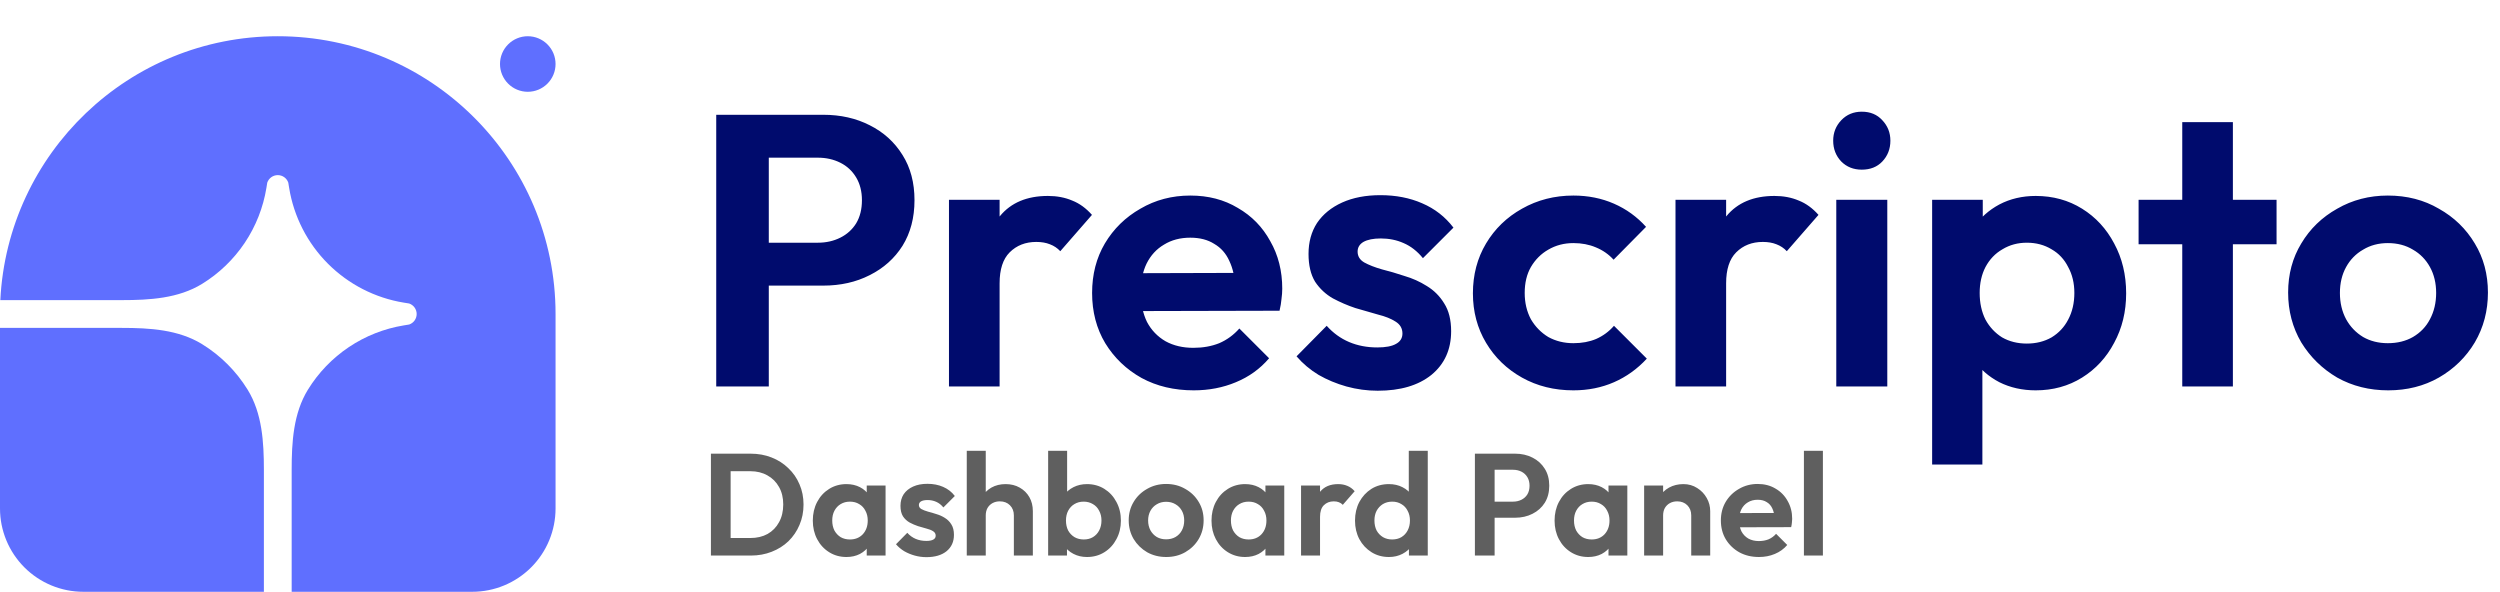
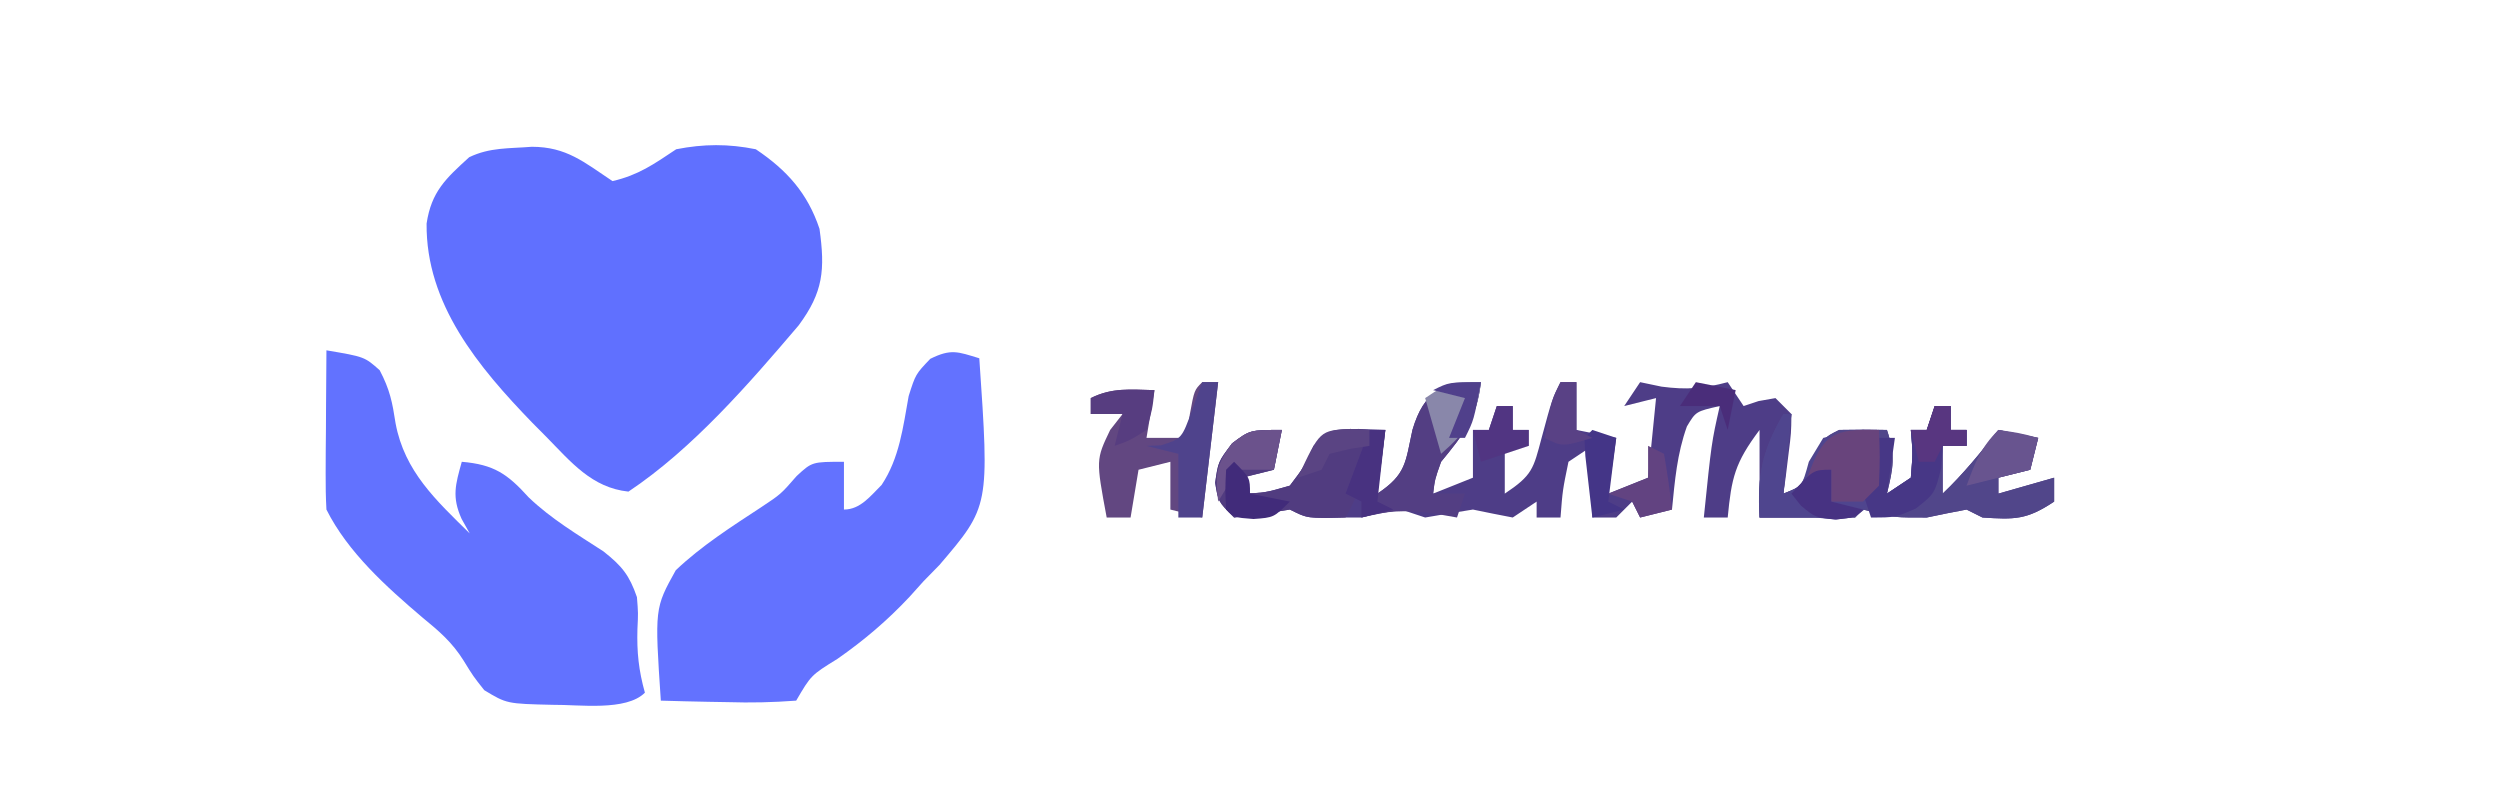
- <svg xmlns="http://www.w3.org/2000/svg" width="207" height="49" viewBox="0 0 207 49" fill="none">
-   <path d="M23 3C35.703 3 46 13.297 46 26V42.1C46 43.93 45.273 45.685 43.979 46.979C42.685 48.273 40.93 49 39.1 49H24.15V38.91C24.15 36.608 24.29 34.222 25.497 32.263C26.362 30.859 27.518 29.657 28.888 28.738C30.258 27.82 31.81 27.208 33.437 26.942L33.878 26.87C34.059 26.808 34.217 26.691 34.328 26.535C34.44 26.379 34.5 26.192 34.5 26C34.5 25.808 34.44 25.621 34.328 25.465C34.217 25.309 34.059 25.192 33.878 25.129L33.437 25.058C31.059 24.67 28.863 23.544 27.159 21.84C25.456 20.137 24.33 17.941 23.942 15.563L23.87 15.122C23.808 14.941 23.691 14.783 23.535 14.671C23.379 14.56 23.192 14.5 23 14.5C22.808 14.5 22.621 14.56 22.465 14.671C22.309 14.783 22.191 14.941 22.129 15.122L22.058 15.563C21.792 17.19 21.18 18.741 20.261 20.111C19.343 21.481 18.141 22.638 16.737 23.502C14.777 24.71 12.392 24.85 10.09 24.85H0.027C0.629 12.682 10.683 3 23 3Z" fill="#5F6FFF" />
-   <path d="M0 27.15H10.09C12.392 27.15 14.777 27.29 16.737 28.498C18.269 29.442 19.558 30.731 20.502 32.263C21.71 34.222 21.85 36.608 21.85 38.91V49H6.9C5.07 49 3.315 48.273 2.021 46.979C0.727 45.685 0 43.93 0 42.1L0 27.15ZM46 5.3C46 5.91 45.758 6.495 45.326 6.926C44.895 7.358 44.31 7.6 43.7 7.6C43.09 7.6 42.505 7.358 42.074 6.926C41.642 6.495 41.4 5.91 41.4 5.3C41.4 4.69 41.642 4.105 42.074 3.674C42.505 3.242 43.09 3 43.7 3C44.31 3 44.895 3.242 45.326 3.674C45.758 4.105 46 4.69 46 5.3Z" fill="#5F6FFF" />
-   <path d="M62.504 23.648V20.096H67.72C68.403 20.096 69.021 19.957 69.576 19.68C70.131 19.403 70.568 19.008 70.888 18.496C71.208 17.963 71.368 17.323 71.368 16.576C71.368 15.851 71.208 15.221 70.888 14.688C70.568 14.155 70.131 13.749 69.576 13.472C69.021 13.195 68.403 13.056 67.72 13.056H62.504V9.504H68.168C69.597 9.504 70.877 9.792 72.008 10.368C73.16 10.944 74.067 11.765 74.728 12.832C75.389 13.877 75.72 15.125 75.72 16.576C75.72 18.027 75.389 19.285 74.728 20.352C74.067 21.397 73.16 22.208 72.008 22.784C70.877 23.36 69.597 23.648 68.168 23.648H62.504ZM59.304 32V9.504H63.656V32H59.304ZM78.575 32V16.544H82.767V32H78.575ZM82.767 23.456L81.135 22.368C81.327 20.469 81.881 18.976 82.799 17.888C83.716 16.779 85.039 16.224 86.767 16.224C87.513 16.224 88.185 16.352 88.783 16.608C89.38 16.843 89.924 17.237 90.415 17.792L87.791 20.8C87.556 20.544 87.268 20.352 86.927 20.224C86.607 20.096 86.233 20.032 85.807 20.032C84.911 20.032 84.175 20.32 83.599 20.896C83.044 21.451 82.767 22.304 82.767 23.456ZM98.842 32.32C97.22 32.32 95.78 31.979 94.522 31.296C93.263 30.592 92.26 29.632 91.514 28.416C90.788 27.2 90.426 25.813 90.426 24.256C90.426 22.72 90.778 21.355 91.482 20.16C92.207 18.944 93.188 17.984 94.426 17.28C95.663 16.555 97.039 16.192 98.554 16.192C100.047 16.192 101.359 16.533 102.49 17.216C103.642 17.877 104.538 18.795 105.178 19.968C105.839 21.12 106.17 22.432 106.17 23.904C106.17 24.181 106.148 24.469 106.106 24.768C106.084 25.045 106.031 25.365 105.946 25.728L92.954 25.76V22.624L103.994 22.592L102.298 23.904C102.255 22.987 102.084 22.219 101.786 21.6C101.508 20.981 101.092 20.512 100.538 20.192C100.004 19.851 99.343 19.68 98.554 19.68C97.722 19.68 96.996 19.872 96.378 20.256C95.759 20.619 95.279 21.141 94.938 21.824C94.618 22.485 94.458 23.275 94.458 24.192C94.458 25.131 94.628 25.952 94.97 26.656C95.332 27.339 95.844 27.872 96.506 28.256C97.167 28.619 97.935 28.8 98.81 28.8C99.599 28.8 100.314 28.672 100.954 28.416C101.594 28.139 102.148 27.733 102.618 27.2L105.082 29.664C104.335 30.539 103.418 31.2 102.33 31.648C101.263 32.096 100.1 32.32 98.842 32.32ZM114.074 32.352C113.2 32.352 112.336 32.235 111.482 32C110.65 31.765 109.882 31.445 109.178 31.04C108.474 30.613 107.866 30.101 107.354 29.504L109.85 26.976C110.384 27.573 111.002 28.021 111.706 28.32C112.41 28.619 113.189 28.768 114.042 28.768C114.725 28.768 115.237 28.672 115.578 28.48C115.941 28.288 116.122 28 116.122 27.616C116.122 27.189 115.93 26.859 115.546 26.624C115.184 26.389 114.704 26.197 114.106 26.048C113.509 25.877 112.88 25.696 112.218 25.504C111.578 25.291 110.96 25.024 110.362 24.704C109.765 24.363 109.274 23.904 108.89 23.328C108.528 22.731 108.346 21.963 108.346 21.024C108.346 20.043 108.581 19.189 109.05 18.464C109.541 17.739 110.234 17.173 111.13 16.768C112.026 16.363 113.082 16.16 114.298 16.16C115.578 16.16 116.73 16.384 117.754 16.832C118.8 17.28 119.664 17.952 120.346 18.848L117.818 21.376C117.349 20.8 116.816 20.384 116.218 20.128C115.642 19.872 115.013 19.744 114.33 19.744C113.712 19.744 113.232 19.84 112.89 20.032C112.57 20.224 112.41 20.491 112.41 20.832C112.41 21.216 112.592 21.515 112.954 21.728C113.338 21.941 113.829 22.133 114.426 22.304C115.024 22.453 115.642 22.635 116.282 22.848C116.944 23.04 117.562 23.317 118.138 23.68C118.736 24.043 119.216 24.523 119.578 25.12C119.962 25.717 120.154 26.485 120.154 27.424C120.154 28.939 119.61 30.144 118.522 31.04C117.434 31.915 115.952 32.352 114.074 32.352ZM130.277 32.32C128.698 32.32 127.28 31.968 126.021 31.264C124.762 30.56 123.77 29.6 123.045 28.384C122.32 27.168 121.957 25.803 121.957 24.288C121.957 22.752 122.32 21.376 123.045 20.16C123.77 18.944 124.762 17.984 126.021 17.28C127.301 16.555 128.72 16.192 130.277 16.192C131.493 16.192 132.613 16.416 133.637 16.864C134.661 17.312 135.546 17.952 136.293 18.784L133.605 21.504C133.2 21.056 132.709 20.715 132.133 20.48C131.578 20.245 130.96 20.128 130.277 20.128C129.509 20.128 128.816 20.309 128.197 20.672C127.6 21.013 127.12 21.493 126.757 22.112C126.416 22.709 126.245 23.424 126.245 24.256C126.245 25.067 126.416 25.792 126.757 26.432C127.12 27.051 127.6 27.541 128.197 27.904C128.816 28.245 129.509 28.416 130.277 28.416C130.981 28.416 131.61 28.299 132.165 28.064C132.741 27.808 133.232 27.445 133.637 26.976L136.357 29.696C135.568 30.549 134.661 31.2 133.637 31.648C132.613 32.096 131.493 32.32 130.277 32.32ZM138.731 32V16.544H142.923V32H138.731ZM142.923 23.456L141.291 22.368C141.483 20.469 142.038 18.976 142.955 17.888C143.872 16.779 145.195 16.224 146.923 16.224C147.67 16.224 148.342 16.352 148.939 16.608C149.536 16.843 150.08 17.237 150.571 17.792L147.947 20.8C147.712 20.544 147.424 20.352 147.083 20.224C146.763 20.096 146.39 20.032 145.963 20.032C145.067 20.032 144.331 20.32 143.755 20.896C143.2 21.451 142.923 22.304 142.923 23.456ZM152.044 32V16.544H156.268V32H152.044ZM154.156 14.048C153.473 14.048 152.908 13.824 152.46 13.376C152.012 12.907 151.788 12.331 151.788 11.648C151.788 10.987 152.012 10.421 152.46 9.952C152.908 9.483 153.473 9.248 154.156 9.248C154.86 9.248 155.425 9.483 155.852 9.952C156.3 10.421 156.524 10.987 156.524 11.648C156.524 12.331 156.3 12.907 155.852 13.376C155.425 13.824 154.86 14.048 154.156 14.048ZM168.557 32.32C167.448 32.32 166.445 32.096 165.549 31.648C164.653 31.179 163.938 30.549 163.405 29.76C162.872 28.971 162.584 28.064 162.541 27.04V21.568C162.584 20.544 162.872 19.637 163.405 18.848C163.96 18.037 164.674 17.397 165.549 16.928C166.445 16.459 167.448 16.224 168.557 16.224C169.986 16.224 171.266 16.576 172.397 17.28C173.528 17.984 174.413 18.944 175.053 20.16C175.714 21.376 176.045 22.752 176.045 24.288C176.045 25.803 175.714 27.168 175.053 28.384C174.413 29.6 173.528 30.56 172.397 31.264C171.266 31.968 169.986 32.32 168.557 32.32ZM167.821 28.448C168.589 28.448 169.272 28.277 169.869 27.936C170.466 27.573 170.925 27.083 171.245 26.464C171.586 25.824 171.757 25.088 171.757 24.256C171.757 23.445 171.586 22.731 171.245 22.112C170.925 21.472 170.466 20.981 169.869 20.64C169.272 20.277 168.589 20.096 167.821 20.096C167.074 20.096 166.402 20.277 165.805 20.64C165.208 20.981 164.738 21.472 164.397 22.112C164.077 22.731 163.917 23.445 163.917 24.256C163.917 25.088 164.077 25.824 164.397 26.464C164.738 27.083 165.197 27.573 165.773 27.936C166.37 28.277 167.053 28.448 167.821 28.448ZM159.981 38.464V16.544H164.173V20.608L163.469 24.352L164.141 28.096V38.464H159.981ZM180.691 32V10.112H184.883V32H180.691ZM177.075 20.224V16.544H188.499V20.224H177.075ZM197.745 32.32C196.188 32.32 194.78 31.968 193.521 31.264C192.284 30.539 191.292 29.568 190.545 28.352C189.82 27.115 189.457 25.739 189.457 24.224C189.457 22.709 189.82 21.355 190.545 20.16C191.27 18.944 192.262 17.984 193.521 17.28C194.78 16.555 196.177 16.192 197.713 16.192C199.292 16.192 200.7 16.555 201.937 17.28C203.196 17.984 204.188 18.944 204.913 20.16C205.638 21.355 206.001 22.709 206.001 24.224C206.001 25.739 205.638 27.115 204.913 28.352C204.188 29.568 203.196 30.539 201.937 31.264C200.7 31.968 199.302 32.32 197.745 32.32ZM197.713 28.416C198.502 28.416 199.196 28.245 199.793 27.904C200.412 27.541 200.881 27.051 201.201 26.432C201.542 25.792 201.713 25.067 201.713 24.256C201.713 23.445 201.542 22.731 201.201 22.112C200.86 21.493 200.39 21.013 199.793 20.672C199.196 20.309 198.502 20.128 197.713 20.128C196.945 20.128 196.262 20.309 195.665 20.672C195.068 21.013 194.598 21.493 194.257 22.112C193.916 22.731 193.745 23.445 193.745 24.256C193.745 25.067 193.916 25.792 194.257 26.432C194.598 27.051 195.068 27.541 195.665 27.904C196.262 28.245 196.945 28.416 197.713 28.416Z" fill="#000B6D" />
-   <path d="M59.98 46V44.548H62.128C62.672 44.548 63.148 44.436 63.556 44.212C63.964 43.98 64.28 43.656 64.504 43.24C64.736 42.824 64.852 42.332 64.852 41.764C64.852 41.212 64.736 40.732 64.504 40.324C64.272 39.908 63.952 39.588 63.544 39.364C63.136 39.132 62.664 39.016 62.128 39.016H59.944V37.564H62.152C62.776 37.564 63.352 37.668 63.88 37.876C64.416 38.084 64.88 38.38 65.272 38.764C65.672 39.14 65.98 39.584 66.196 40.096C66.42 40.608 66.532 41.168 66.532 41.776C66.532 42.384 66.42 42.948 66.196 43.468C65.98 43.98 65.676 44.428 65.284 44.812C64.892 45.188 64.428 45.48 63.892 45.688C63.364 45.896 62.792 46 62.176 46H59.98ZM58.864 46V37.564H60.496V46H58.864ZM70.085 46.12C69.557 46.12 69.081 45.988 68.657 45.724C68.233 45.46 67.901 45.1 67.661 44.644C67.421 44.188 67.301 43.676 67.301 43.108C67.301 42.532 67.421 42.016 67.661 41.56C67.901 41.104 68.233 40.744 68.657 40.48C69.081 40.216 69.557 40.084 70.085 40.084C70.501 40.084 70.873 40.168 71.201 40.336C71.529 40.504 71.789 40.74 71.981 41.044C72.181 41.34 72.289 41.676 72.305 42.052V44.14C72.289 44.524 72.181 44.864 71.981 45.16C71.789 45.456 71.529 45.692 71.201 45.868C70.873 46.036 70.501 46.12 70.085 46.12ZM70.373 44.668C70.813 44.668 71.169 44.524 71.441 44.236C71.713 43.94 71.849 43.56 71.849 43.096C71.849 42.792 71.785 42.524 71.657 42.292C71.537 42.052 71.365 41.868 71.141 41.74C70.925 41.604 70.669 41.536 70.373 41.536C70.085 41.536 69.829 41.604 69.605 41.74C69.389 41.868 69.217 42.052 69.089 42.292C68.969 42.524 68.909 42.792 68.909 43.096C68.909 43.408 68.969 43.684 69.089 43.924C69.217 44.156 69.389 44.34 69.605 44.476C69.829 44.604 70.085 44.668 70.373 44.668ZM71.765 46V44.44L72.017 43.024L71.765 41.632V40.204H73.325V46H71.765ZM76.707 46.132C76.379 46.132 76.055 46.088 75.736 46C75.424 45.912 75.135 45.792 74.871 45.64C74.608 45.48 74.379 45.288 74.188 45.064L75.124 44.116C75.323 44.34 75.555 44.508 75.82 44.62C76.084 44.732 76.376 44.788 76.695 44.788C76.951 44.788 77.144 44.752 77.272 44.68C77.407 44.608 77.475 44.5 77.475 44.356C77.475 44.196 77.403 44.072 77.26 43.984C77.124 43.896 76.944 43.824 76.719 43.768C76.496 43.704 76.26 43.636 76.011 43.564C75.772 43.484 75.54 43.384 75.316 43.264C75.091 43.136 74.907 42.964 74.763 42.748C74.627 42.524 74.559 42.236 74.559 41.884C74.559 41.516 74.647 41.196 74.823 40.924C75.007 40.652 75.267 40.44 75.603 40.288C75.939 40.136 76.335 40.06 76.791 40.06C77.272 40.06 77.704 40.144 78.088 40.312C78.48 40.48 78.803 40.732 79.059 41.068L78.112 42.016C77.936 41.8 77.736 41.644 77.511 41.548C77.296 41.452 77.059 41.404 76.803 41.404C76.572 41.404 76.391 41.44 76.263 41.512C76.144 41.584 76.084 41.684 76.084 41.812C76.084 41.956 76.151 42.068 76.287 42.148C76.431 42.228 76.615 42.3 76.84 42.364C77.064 42.42 77.296 42.488 77.535 42.568C77.784 42.64 78.016 42.744 78.231 42.88C78.456 43.016 78.635 43.196 78.772 43.42C78.915 43.644 78.987 43.932 78.987 44.284C78.987 44.852 78.784 45.304 78.376 45.64C77.968 45.968 77.412 46.132 76.707 46.132ZM83.948 46V42.676C83.948 42.332 83.84 42.052 83.624 41.836C83.408 41.62 83.128 41.512 82.784 41.512C82.56 41.512 82.36 41.56 82.184 41.656C82.008 41.752 81.868 41.888 81.764 42.064C81.668 42.24 81.62 42.444 81.62 42.676L81.008 42.364C81.008 41.908 81.104 41.512 81.296 41.176C81.488 40.832 81.752 40.564 82.088 40.372C82.432 40.18 82.824 40.084 83.264 40.084C83.704 40.084 84.092 40.18 84.428 40.372C84.772 40.564 85.04 40.828 85.232 41.164C85.424 41.5 85.52 41.888 85.52 42.328V46H83.948ZM80.048 46V37.324H81.62V46H80.048ZM90.002 46.12C89.586 46.12 89.21 46.032 88.874 45.856C88.538 45.68 88.27 45.44 88.07 45.136C87.87 44.832 87.762 44.492 87.746 44.116V42.052C87.762 41.676 87.87 41.34 88.07 41.044C88.278 40.74 88.55 40.504 88.886 40.336C89.222 40.168 89.594 40.084 90.002 40.084C90.538 40.084 91.018 40.216 91.442 40.48C91.866 40.744 92.198 41.104 92.438 41.56C92.686 42.016 92.81 42.532 92.81 43.108C92.81 43.676 92.686 44.188 92.438 44.644C92.198 45.1 91.866 45.46 91.442 45.724C91.018 45.988 90.538 46.12 90.002 46.12ZM89.738 44.668C90.026 44.668 90.278 44.604 90.494 44.476C90.718 44.34 90.89 44.156 91.01 43.924C91.138 43.684 91.202 43.408 91.202 43.096C91.202 42.792 91.138 42.524 91.01 42.292C90.89 42.052 90.718 41.868 90.494 41.74C90.27 41.604 90.014 41.536 89.726 41.536C89.438 41.536 89.182 41.604 88.958 41.74C88.742 41.868 88.57 42.052 88.442 42.292C88.322 42.524 88.262 42.792 88.262 43.096C88.262 43.408 88.322 43.684 88.442 43.924C88.57 44.156 88.746 44.34 88.97 44.476C89.194 44.604 89.45 44.668 89.738 44.668ZM86.786 46V37.324H88.358V41.632L88.094 43.024L88.346 44.44V46H86.786ZM96.564 46.12C95.981 46.12 95.453 45.988 94.981 45.724C94.516 45.452 94.144 45.088 93.865 44.632C93.593 44.168 93.457 43.652 93.457 43.084C93.457 42.516 93.593 42.008 93.865 41.56C94.136 41.104 94.508 40.744 94.981 40.48C95.453 40.208 95.977 40.072 96.552 40.072C97.144 40.072 97.672 40.208 98.136 40.48C98.609 40.744 98.981 41.104 99.252 41.56C99.525 42.008 99.66 42.516 99.66 43.084C99.66 43.652 99.525 44.168 99.252 44.632C98.981 45.088 98.609 45.452 98.136 45.724C97.672 45.988 97.148 46.12 96.564 46.12ZM96.552 44.656C96.849 44.656 97.109 44.592 97.332 44.464C97.564 44.328 97.74 44.144 97.861 43.912C97.989 43.672 98.052 43.4 98.052 43.096C98.052 42.792 97.989 42.524 97.861 42.292C97.733 42.06 97.556 41.88 97.332 41.752C97.109 41.616 96.849 41.548 96.552 41.548C96.264 41.548 96.008 41.616 95.784 41.752C95.561 41.88 95.385 42.06 95.257 42.292C95.129 42.524 95.064 42.792 95.064 43.096C95.064 43.4 95.129 43.672 95.257 43.912C95.385 44.144 95.561 44.328 95.784 44.464C96.008 44.592 96.264 44.656 96.552 44.656ZM103.097 46.12C102.569 46.12 102.093 45.988 101.669 45.724C101.245 45.46 100.913 45.1 100.673 44.644C100.433 44.188 100.313 43.676 100.313 43.108C100.313 42.532 100.433 42.016 100.673 41.56C100.913 41.104 101.245 40.744 101.669 40.48C102.093 40.216 102.569 40.084 103.097 40.084C103.513 40.084 103.885 40.168 104.213 40.336C104.541 40.504 104.801 40.74 104.993 41.044C105.193 41.34 105.301 41.676 105.317 42.052V44.14C105.301 44.524 105.193 44.864 104.993 45.16C104.801 45.456 104.541 45.692 104.213 45.868C103.885 46.036 103.513 46.12 103.097 46.12ZM103.385 44.668C103.825 44.668 104.181 44.524 104.453 44.236C104.725 43.94 104.861 43.56 104.861 43.096C104.861 42.792 104.797 42.524 104.669 42.292C104.549 42.052 104.377 41.868 104.153 41.74C103.937 41.604 103.681 41.536 103.385 41.536C103.097 41.536 102.841 41.604 102.617 41.74C102.401 41.868 102.229 42.052 102.101 42.292C101.981 42.524 101.921 42.792 101.921 43.096C101.921 43.408 101.981 43.684 102.101 43.924C102.229 44.156 102.401 44.34 102.617 44.476C102.841 44.604 103.097 44.668 103.385 44.668ZM104.777 46V44.44L105.029 43.024L104.777 41.632V40.204H106.337V46H104.777ZM107.727 46V40.204H109.299V46H107.727ZM109.299 42.796L108.687 42.388C108.759 41.676 108.967 41.116 109.311 40.708C109.655 40.292 110.151 40.084 110.799 40.084C111.079 40.084 111.331 40.132 111.555 40.228C111.779 40.316 111.983 40.464 112.167 40.672L111.183 41.8C111.095 41.704 110.987 41.632 110.859 41.584C110.739 41.536 110.599 41.512 110.439 41.512C110.103 41.512 109.827 41.62 109.611 41.836C109.403 42.044 109.299 42.364 109.299 42.796ZM115.003 46.12C114.467 46.12 113.987 45.988 113.563 45.724C113.139 45.46 112.803 45.1 112.555 44.644C112.315 44.188 112.195 43.676 112.195 43.108C112.195 42.532 112.315 42.016 112.555 41.56C112.803 41.104 113.135 40.744 113.551 40.48C113.975 40.216 114.459 40.084 115.003 40.084C115.419 40.084 115.791 40.168 116.119 40.336C116.455 40.504 116.723 40.74 116.923 41.044C117.131 41.34 117.243 41.676 117.259 42.052V44.116C117.243 44.492 117.135 44.832 116.935 45.136C116.735 45.44 116.467 45.68 116.131 45.856C115.795 46.032 115.419 46.12 115.003 46.12ZM115.267 44.668C115.563 44.668 115.819 44.604 116.035 44.476C116.259 44.34 116.431 44.156 116.551 43.924C116.679 43.684 116.743 43.408 116.743 43.096C116.743 42.792 116.679 42.524 116.551 42.292C116.431 42.052 116.259 41.868 116.035 41.74C115.819 41.604 115.567 41.536 115.279 41.536C114.983 41.536 114.723 41.604 114.499 41.74C114.283 41.876 114.111 42.06 113.983 42.292C113.863 42.524 113.803 42.792 113.803 43.096C113.803 43.408 113.863 43.684 113.983 43.924C114.111 44.156 114.287 44.34 114.511 44.476C114.735 44.604 114.987 44.668 115.267 44.668ZM118.219 46H116.659V44.44L116.911 43.024L116.647 41.632V37.324H118.219V46ZM123.322 42.868V41.536H125.278C125.534 41.536 125.766 41.484 125.974 41.38C126.182 41.276 126.346 41.128 126.466 40.936C126.586 40.736 126.646 40.496 126.646 40.216C126.646 39.944 126.586 39.708 126.466 39.508C126.346 39.308 126.182 39.156 125.974 39.052C125.766 38.948 125.534 38.896 125.278 38.896H123.322V37.564H125.446C125.982 37.564 126.462 37.672 126.886 37.888C127.318 38.104 127.658 38.412 127.906 38.812C128.154 39.204 128.278 39.672 128.278 40.216C128.278 40.76 128.154 41.232 127.906 41.632C127.658 42.024 127.318 42.328 126.886 42.544C126.462 42.76 125.982 42.868 125.446 42.868H123.322ZM122.122 46V37.564H123.754V46H122.122ZM131.503 46.12C130.975 46.12 130.499 45.988 130.075 45.724C129.651 45.46 129.319 45.1 129.079 44.644C128.839 44.188 128.719 43.676 128.719 43.108C128.719 42.532 128.839 42.016 129.079 41.56C129.319 41.104 129.651 40.744 130.075 40.48C130.499 40.216 130.975 40.084 131.503 40.084C131.919 40.084 132.291 40.168 132.619 40.336C132.947 40.504 133.207 40.74 133.399 41.044C133.599 41.34 133.707 41.676 133.723 42.052V44.14C133.707 44.524 133.599 44.864 133.399 45.16C133.207 45.456 132.947 45.692 132.619 45.868C132.291 46.036 131.919 46.12 131.503 46.12ZM131.791 44.668C132.231 44.668 132.587 44.524 132.859 44.236C133.131 43.94 133.267 43.56 133.267 43.096C133.267 42.792 133.203 42.524 133.075 42.292C132.955 42.052 132.783 41.868 132.559 41.74C132.343 41.604 132.087 41.536 131.791 41.536C131.503 41.536 131.247 41.604 131.023 41.74C130.807 41.868 130.635 42.052 130.507 42.292C130.387 42.524 130.327 42.792 130.327 43.096C130.327 43.408 130.387 43.684 130.507 43.924C130.635 44.156 130.807 44.34 131.023 44.476C131.247 44.604 131.503 44.668 131.791 44.668ZM133.183 46V44.44L133.435 43.024L133.183 41.632V40.204H134.743V46H133.183ZM140.034 46V42.676C140.034 42.332 139.926 42.052 139.71 41.836C139.494 41.62 139.214 41.512 138.87 41.512C138.646 41.512 138.446 41.56 138.27 41.656C138.094 41.752 137.954 41.888 137.85 42.064C137.754 42.24 137.706 42.444 137.706 42.676L137.094 42.364C137.094 41.908 137.19 41.512 137.382 41.176C137.582 40.832 137.854 40.564 138.198 40.372C138.55 40.18 138.946 40.084 139.386 40.084C139.81 40.084 140.19 40.192 140.526 40.408C140.862 40.616 141.126 40.892 141.318 41.236C141.51 41.572 141.605 41.936 141.605 42.328V46H140.034ZM136.134 46V40.204H137.706V46H136.134ZM145.644 46.12C145.036 46.12 144.496 45.992 144.024 45.736C143.552 45.472 143.176 45.112 142.896 44.656C142.624 44.2 142.488 43.68 142.488 43.096C142.488 42.52 142.62 42.008 142.884 41.56C143.156 41.104 143.524 40.744 143.988 40.48C144.452 40.208 144.968 40.072 145.536 40.072C146.096 40.072 146.588 40.2 147.012 40.456C147.444 40.704 147.78 41.048 148.02 41.488C148.268 41.92 148.392 42.412 148.392 42.964C148.392 43.068 148.384 43.176 148.368 43.288C148.36 43.392 148.34 43.512 148.308 43.648L143.436 43.66V42.484L147.576 42.472L146.94 42.964C146.924 42.62 146.86 42.332 146.748 42.1C146.644 41.868 146.488 41.692 146.28 41.572C146.08 41.444 145.832 41.38 145.536 41.38C145.224 41.38 144.952 41.452 144.72 41.596C144.488 41.732 144.308 41.928 144.18 42.184C144.06 42.432 144 42.728 144 43.072C144 43.424 144.064 43.732 144.192 43.996C144.328 44.252 144.52 44.452 144.768 44.596C145.016 44.732 145.304 44.8 145.632 44.8C145.928 44.8 146.196 44.752 146.436 44.656C146.676 44.552 146.884 44.4 147.06 44.2L147.984 45.124C147.704 45.452 147.36 45.7 146.952 45.868C146.552 46.036 146.116 46.12 145.644 46.12ZM149.364 46V37.324H150.936V46H149.364Z" fill="#5F5F5F" />
+ <svg xmlns="http://www.w3.org/2000/svg" version="1.1" width="314" height="100">
+   <path d="M 66.806 18.435 C 71.15 18.443 73.359 20.365 76.931 22.747 C 80.205 21.986 82.122 20.62 84.931 18.747 C 88.37 18.068 91.494 18.05 94.931 18.747 C 98.842 21.373 101.44 24.274 102.931 28.747 C 103.637 33.866 103.414 36.686 100.306 40.872 C 94.059 48.212 86.98 56.381 78.931 61.747 C 74.319 61.251 71.723 58.03 68.619 54.872 C 67.756 54.003 67.756 54.003 66.876 53.117 C 60.086 46.099 53.482 38.19 53.58 28.075 C 54.183 24.08 55.97 22.439 58.931 19.747 C 61.519 18.498 63.899 18.669 66.806 18.435 Z" fill="#6070FF" />
+   <path d="M0 0 C-0.51 4.458 -2.198 6.585 -5 10 C-5.778 12.182 -5.778 12.182 -6 14 C-4.35 13.34 -2.7 12.68 -1 12 C-1 10.02 -1 8.04 -1 6 C-0.34 6 0.32 6 1 6 C1.33 5.01 1.66 4.02 2 3 C2.66 3 3.32 3 4 3 C4 3.99 4 4.98 4 6 C4.66 6 5.32 6 6 6 C6 6.66 6 7.32 6 8 C5.01 8 4.02 8 3 8 C3 9.98 3 11.96 3 14 C6.481 11.679 6.596 10.889 7.625 7 C8.949 2.101 8.949 2.101 10 0 C10.66 0 11.32 0 12 0 C12 1.98 12 3.96 12 6 C14.475 6.495 14.475 6.495 17 7 C16.67 9.31 16.34 11.62 16 14 C17.65 13.34 19.3 12.68 21 12 C21.33 8.7 21.66 5.4 22 2 C20.68 2.33 19.36 2.66 18 3 C18.66 2.01 19.32 1.02 20 0 C20.887 0.186 21.774 0.371 22.688 0.562 C25.852 0.98 27.948 0.808 31 0 C31.99 1.485 31.99 1.485 33 3 C33.619 2.794 34.237 2.587 34.875 2.375 C35.927 2.189 35.927 2.189 37 2 C37.99 2.99 37.99 2.99 39 4 C38.977 6.383 38.977 6.383 38.625 9.125 C38.514 10.035 38.403 10.945 38.289 11.883 C38.194 12.581 38.098 13.28 38 14 C40.333 13.083 40.333 13.083 41.5 10 C43 7 43 7 45 6 C47 5.96 49 5.957 51 6 C52.097 9.29 51.8 10.713 51 14 C51.99 13.34 52.98 12.68 54 12 C54.25 8.916 54.25 8.916 54 6 C54.66 6 55.32 6 56 6 C56.33 5.01 56.66 4.02 57 3 C57.66 3 58.32 3 59 3 C59 3.99 59 4.98 59 6 C59.66 6 60.32 6 61 6 C61 6.66 61 7.32 61 8 C60.01 8 59.02 8 58 8 C58 9.98 58 11.96 58 14 C60.599 11.531 62.79 8.819 65 6 C66.65 6.33 68.3 6.66 70 7 C69.67 8.32 69.34 9.64 69 11 C67.68 11.33 66.36 11.66 65 12 C65 12.66 65 13.32 65 14 C67.31 13.34 69.62 12.68 72 12 C72 12.99 72 13.98 72 15 C68.543 17.304 67.051 17.259 63 17 C62.34 16.67 61.68 16.34 61 16 C59.328 16.308 57.662 16.644 56 17 C52 17 52 17 49.812 16.438 C49.214 16.293 48.616 16.149 48 16 C47.505 16.495 47.505 16.495 47 17 C45.334 17.044 43.666 17.04 42 17 C41.01 17 40.02 17 39 17 C37.68 17 36.36 17 35 17 C35 13.37 35 9.74 35 6 C31.888 10.15 31.48 12.008 31 17 C30.01 17 29.02 17 28 17 C28.964 7.59 28.964 7.59 30 3 C27.004 3.674 27.004 3.674 25.875 5.562 C24.635 9.017 24.365 12.349 24 16 C22.68 16.33 21.36 16.66 20 17 C19.505 16.01 19.505 16.01 19 15 C18.34 15.66 17.68 16.32 17 17 C16.01 17 15.02 17 14 17 C14 14.03 14 11.06 14 8 C13.01 8.66 12.02 9.32 11 10 C10.264 13.568 10.264 13.568 10 17 C9.01 17 8.02 17 7 17 C7 16.34 7 15.68 7 15 C6.01 15.66 5.02 16.32 4 17 C2.33 16.684 0.664 16.348 -1 16 C-3.002 16.32 -5.002 16.653 -7 17 C-7.99 16.67 -8.98 16.34 -10 16 C-11.675 16.286 -13.344 16.618 -15 17 C-15.66 17 -16.32 17 -17 17 C-17.825 17.021 -18.65 17.041 -19.5 17.062 C-22 17 -22 17 -24 16 C-25.155 16.186 -26.31 16.371 -27.5 16.562 C-28.655 16.707 -29.81 16.851 -31 17 C-33 15 -33 15 -33.375 12.625 C-33 10 -33 10 -31.25 7.688 C-29 6 -29 6 -25 6 C-25.33 7.65 -25.66 9.3 -26 11 C-27.32 11.33 -28.64 11.66 -30 12 C-30 12.66 -30 13.32 -30 14 C-27.096 13.892 -27.096 13.892 -24 13 C-22.192 10.626 -22.192 10.626 -21 8 C-19 6 -19 6 -15.375 5.875 C-13.704 5.937 -13.704 5.937 -12 6 C-12.33 8.64 -12.66 11.28 -13 14 C-9.344 11.562 -9.493 10.082 -8.59 5.977 C-7.142 1.124 -4.828 0 0 0 Z " fill="#4E3D87" transform="translate(186,48)" />
+   <path d="M0 0 C1.277 18.606 1.277 18.606 -5.004 25.961 C-5.663 26.634 -6.321 27.307 -7 28 C-7.88 28.978 -7.88 28.978 -8.777 29.977 C-11.561 32.943 -14.478 35.424 -17.812 37.75 C-21.13 39.805 -21.13 39.805 -23 43 C-25.951 43.221 -28.684 43.281 -31.625 43.188 C-32.427 43.174 -33.229 43.16 -34.055 43.146 C-36.037 43.111 -38.018 43.057 -40 43 C-40.775 31.395 -40.775 31.395 -38.125 26.625 C-34.914 23.57 -31.098 21.137 -27.402 18.711 C-24.925 17.068 -24.925 17.068 -22.941 14.789 C-21 13 -21 13 -17 13 C-17 14.98 -17 16.96 -17 19 C-14.932 19 -13.636 17.261 -12.262 15.898 C-10.033 12.545 -9.578 8.655 -8.871 4.742 C-8 2 -8 2 -6.16 0.07 C-3.545 -1.226 -2.703 -0.822 0 0 Z " fill="#6372FF" transform="translate(123,45)" />
+   <path d="M0 0 C4.789 0.812 4.789 0.812 6.688 2.5 C7.972 4.947 8.275 6.502 8.688 9.188 C9.817 15.205 13.759 18.828 18 23 C17.662 22.397 17.325 21.793 16.977 21.172 C15.731 18.401 16.203 16.87 17 14 C21.037 14.346 22.728 15.511 25.406 18.473 C28.211 21.16 31.544 23.144 34.793 25.254 C37.117 27.092 38.041 28.224 39 31 C39.16 33 39.16 33 39.062 35 C38.977 37.886 39.218 40.206 40 43 C37.643 45.357 31.71 44.49 28.436 44.526 C22.651 44.393 22.651 44.393 19.82 42.684 C18.438 40.938 18.438 40.938 17.242 38.992 C15.796 36.673 14.172 35.29 12.062 33.562 C7.555 29.731 2.677 25.353 0 20 C-0.084 18.479 -0.107 16.953 -0.098 15.43 C-0.094 14.534 -0.091 13.638 -0.088 12.715 C-0.08 11.778 -0.071 10.841 -0.062 9.875 C-0.058 8.93 -0.053 7.985 -0.049 7.012 C-0.037 4.674 -0.021 2.337 0 0 Z " fill="#6272FF" transform="translate(41,44)" />
+   <path d="M0 0 C0.66 0 1.32 0 2 0 C2 0.99 2 1.98 2 3 C2.66 3 3.32 3 4 3 C4 3.66 4 4.32 4 5 C3.01 5 2.02 5 1 5 C1 6.98 1 8.96 1 11 C3.599 8.531 5.79 5.819 8 3 C10.475 3.495 10.475 3.495 13 4 C12.67 5.32 12.34 6.64 12 8 C10.68 8.33 9.36 8.66 8 9 C8 9.66 8 10.32 8 11 C10.31 10.34 12.62 9.68 15 9 C15 9.99 15 10.98 15 12 C11.543 14.304 10.051 14.259 6 14 C5.34 13.67 4.68 13.34 4 13 C2.328 13.308 0.662 13.644 -1 14 C-5 14 -5 14 -7.188 13.438 C-7.786 13.293 -8.384 13.149 -9 13 C-9.33 13.33 -9.66 13.66 -10 14 C-11.666 14.044 -13.334 14.04 -15 14 C-15.99 14 -16.98 14 -18 14 C-19.32 14 -20.64 14 -22 14 C-22.316 8.739 -21.666 5.554 -19 1 C-18.67 1 -18.34 1 -18 1 C-18.33 4.3 -18.66 7.6 -19 11 C-16.667 10.083 -16.667 10.083 -15.5 7 C-14 4 -14 4 -12 3 C-10 2.96 -8 2.957 -6 3 C-4.903 6.29 -5.2 7.713 -6 11 C-5.01 10.34 -4.02 9.68 -3 9 C-2.75 5.916 -2.75 5.916 -3 3 C-2.34 3 -1.68 3 -1 3 C-0.67 2.01 -0.34 1.02 0 0 Z " fill="#51468A" transform="translate(243,51)" />
+   <path d="M0 0 C-0.33 1.65 -0.66 3.3 -1 5 C-2.32 5.33 -3.64 5.66 -5 6 C-5 6.66 -5 7.32 -5 8 C-2.096 7.892 -2.096 7.892 1 7 C2.808 4.626 2.808 4.626 4 2 C6 0 6 0 8.625 -0.125 C9.409 -0.084 10.193 -0.043 11 0 C10.532 4.056 10.12 7.466 8 11 C3.25 11.125 3.25 11.125 1 10 C-0.733 10.278 -0.733 10.278 -2.5 10.562 C-3.655 10.707 -4.81 10.851 -6 11 C-8 9 -8 9 -8.375 6.625 C-8 4 -8 4 -6.25 1.688 C-4 0 -4 0 0 0 Z " fill="#513C80" transform="translate(161,54)" />
+   <path d="M0 0 C0.66 0 1.32 0 2 0 C1.34 5.61 0.68 11.22 0 17 C-1.32 16.67 -2.64 16.34 -4 16 C-4 14.02 -4 12.04 -4 10 C-5.32 10.33 -6.64 10.66 -8 11 C-8.33 12.98 -8.66 14.96 -9 17 C-9.99 17 -10.98 17 -12 17 C-13.354 9.738 -13.354 9.738 -11.562 6 C-11.047 5.34 -10.531 4.68 -10 4 C-11.32 4 -12.64 4 -14 4 C-14 3.34 -14 2.68 -14 2 C-11.291 0.646 -8.991 0.935 -6 1 C-6.33 2.98 -6.66 4.96 -7 7 C-5.35 7 -3.7 7 -2 7 C-1.856 6.031 -1.711 5.061 -1.562 4.062 C-1 1 -1 1 0 0 Z " fill="#624781" transform="translate(151,48)" />
+   <path d="M0 0 C-0.51 4.458 -2.198 6.585 -5 10 C-5.778 12.182 -5.778 12.182 -6 14 C-4.68 14 -3.36 14 -2 14 C-2.33 14.99 -2.66 15.98 -3 17 C-4.052 16.814 -5.104 16.629 -6.188 16.438 C-9.571 16.049 -11.764 16.118 -15 17 C-15 16.34 -15 15.68 -15 15 C-15.66 14.67 -16.32 14.34 -17 14 C-16.01 11.36 -15.02 8.72 -14 6 C-13.34 6 -12.68 6 -12 6 C-12.33 8.64 -12.66 11.28 -13 14 C-9.344 11.562 -9.493 10.082 -8.59 5.977 C-7.142 1.124 -4.828 0 0 0 Z " fill="#533E83" transform="translate(186,48)" />
+   <path d="M0 0 C0.33 0 0.66 0 1 0 C0.67 3.3 0.34 6.6 0 10 C2.344 9.106 2.344 9.106 3.188 6 C3.786 5.01 4.384 4.02 5 3 C8.688 2.125 8.688 2.125 12 2 C12.361 8.259 12.361 8.259 10.812 11.438 C9 13 9 13 6.5 13.25 C5.675 13.168 4.85 13.085 4 13 C3.01 13 2.02 13 1 13 C-0.32 13 -1.64 13 -3 13 C-3.316 7.739 -2.666 4.554 0 0 Z " fill="#4F458E" transform="translate(224,52)" />
+   <path d="M0 0 C0.66 0 1.32 0 2 0 C2 0.99 2 1.98 2 3 C2.66 3 3.32 3 4 3 C4 3.66 4 4.32 4 5 C3.01 5 2.02 5 1 5 C0.938 5.928 0.876 6.856 0.812 7.812 C0 11 0 11 -2.375 12.875 C-5 14 -5 14 -8 14 C-8.33 13.01 -8.66 12.02 -9 11 C-8.67 10.34 -8.34 9.68 -8 9 C-7.96 7.334 -7.956 5.666 -8 4 C-7.01 4 -6.02 4 -5 4 C-5.33 6.31 -5.66 8.62 -6 11 C-5.01 10.34 -4.02 9.68 -3 9 C-2.75 5.916 -2.75 5.916 -3 3 C-2.34 3 -1.68 3 -1 3 C-0.67 2.01 -0.34 1.02 0 0 Z " fill="#473786" transform="translate(243,51)" />
+   <path d="M0 0 C0.66 0 1.32 0 2 0 C1.34 5.61 0.68 11.22 0 17 C-0.99 17 -1.98 17 -3 17 C-3 14.36 -3 11.72 -3 9 C-4.32 8.67 -5.64 8.34 -7 8 C-6.402 7.979 -5.804 7.959 -5.188 7.938 C-2.567 7.095 -2.567 7.095 -1.25 3.438 C-0.838 2.303 -0.425 1.169 0 0 Z " fill="#4F438C" transform="translate(151,48)" />
+   <path d="M0 0 C0.125 3.375 0.125 3.375 0 7 C-0.66 7.66 -1.32 8.32 -2 9 C-3.32 9 -4.64 9 -6 9 C-6 7.68 -6 6.36 -6 5 C-6.99 5.33 -7.98 5.66 -9 6 C-7.013 0.464 -5.823 -0.153 0 0 Z " fill="#68447C" transform="translate(236,54)" />
+   <path d="M0 0 C-0.479 4.314 -1.746 6.166 -5 9 C-5.66 6.69 -6.32 4.38 -7 2 C-4 0 -4 0 0 0 Z " fill="#8987AA" transform="translate(186,48)" />
+   <path d="M0 0 C2.625 0.375 2.625 0.375 5 1 C4.67 2.32 4.34 3.64 4 5 C1.36 5.66 -1.28 6.32 -4 7 C-2.926 4.085 -2.222 2.222 0 0 Z " fill="#68548F" transform="translate(251,54)" />
+   <path d="M0 0 C-0.33 1.65 -0.66 3.3 -1 5 C-2.32 5 -3.64 5 -5 5 C-6.774 6.92 -6.774 6.92 -8 9 C-8.368 5.688 -8.298 4.394 -6.25 1.688 C-4 0 -4 0 0 0 Z " fill="#6B528C" transform="translate(161,54)" />
+   <path d="M0 0 C0.99 0.33 1.98 0.66 3 1 C2.67 3.64 2.34 6.28 2 9 C2.66 9.33 3.32 9.66 4 10 C2.68 10.33 1.36 10.66 0 11 C-0.194 9.355 -0.38 7.709 -0.562 6.062 C-0.667 5.146 -0.771 4.229 -0.879 3.285 C-0.919 2.531 -0.959 1.777 -1 1 C-0.67 0.67 -0.34 0.34 0 0 Z " fill="#443587" transform="translate(200,54)" />
+   <path d="M0 0 C0.66 0.33 1.32 0.66 2 1 C2.407 3.322 2.744 5.657 3 8 C1.68 8.33 0.36 8.66 -1 9 C-1.33 8.34 -1.66 7.68 -2 7 C-2.99 6.67 -3.98 6.34 -5 6 C-3.35 5.34 -1.7 4.68 0 4 C0 2.68 0 1.36 0 0 Z " fill="#624381" transform="translate(207,56)" />
+   <path d="M0 0 C0.66 0 1.32 0 2 0 C1.67 2.97 1.34 5.94 1 9 C1.66 9.33 2.32 9.66 3 10 C1.68 10.33 0.36 10.66 -1 11 C-1 10.34 -1 9.68 -1 9 C-1.66 8.67 -2.32 8.34 -3 8 C-2.01 5.36 -1.02 2.72 0 0 Z " fill="#483280" transform="translate(172,54)" />
+   <path d="M0 0 C-0.25 2.375 -0.25 2.375 -1 5 C-3.062 6.312 -3.062 6.312 -5 7 C-4.67 5.68 -4.34 4.36 -4 3 C-5.32 3 -6.64 3 -8 3 C-8 2.34 -8 1.68 -8 1 C-5.291 -0.354 -2.991 -0.065 0 0 Z " fill="#573D80" transform="translate(145,49)" />
+   <path d="M0 0 C0.66 0 1.32 0 2 0 C2 0.99 2 1.98 2 3 C2.66 3 3.32 3 4 3 C4 3.66 4 4.32 4 5 C3.01 5 2.02 5 1 5 C0.67 5.66 0.34 6.32 0 7 C-0.66 7 -1.32 7 -2 7 C-2.33 5.68 -2.66 4.36 -3 3 C-2.34 3 -1.68 3 -1 3 C-0.67 2.01 -0.34 1.02 0 0 Z " fill="#583680" transform="translate(243,51)" />
+   <path d="M0 0 C0 1.32 0 2.64 0 4 C1.32 4.33 2.64 4.66 4 5 C3 6 3 6 0.625 6.25 C-2 6 -2 6 -3.812 4.5 C-4.204 4.005 -4.596 3.51 -5 3 C-2.25 0 -2.25 0 0 0 Z " fill="#473282" transform="translate(230,59)" />
+   <path d="M0 0 C0.66 0 1.32 0 2 0 C2 0.99 2 1.98 2 3 C2.66 3 3.32 3 4 3 C4 3.66 4 4.32 4 5 C2.02 5.66 0.04 6.32 -2 7 C-2.33 5.68 -2.66 4.36 -3 3 C-2.34 3 -1.68 3 -1 3 C-0.67 2.01 -0.34 1.02 0 0 Z " fill="#513582" transform="translate(188,51)" />
+   <path d="M0 0 C2 2 2 2 2 4 C3.65 4.33 5.3 4.66 7 5 C5 7 5 7 2.438 7.188 C0 7 0 7 -1 6 C-1.125 3.5 -1.125 3.5 -1 1 C-0.67 0.67 -0.34 0.34 0 0 Z " fill="#412B7A" transform="translate(155,58)" />
+   <path d="M0 0 C0.66 0 1.32 0 2 0 C2 1.98 2 3.96 2 6 C2.66 6.33 3.32 6.66 4 7 C0.25 8.125 0.25 8.125 -2 7 C-1.125 2.25 -1.125 2.25 0 0 Z " fill="#594185" transform="translate(196,48)" />
+   <path d="M0 0 C0.784 0.041 1.567 0.083 2.375 0.125 C2.375 0.785 2.375 1.445 2.375 2.125 C1.571 2.249 0.766 2.373 -0.062 2.5 C-1.331 2.809 -1.331 2.809 -2.625 3.125 C-2.955 3.785 -3.285 4.445 -3.625 5.125 C-4.615 5.455 -5.605 5.785 -6.625 6.125 C-3.852 0.183 -3.852 0.183 0 0 Z " fill="#5A4483" transform="translate(169.625,53.875)" />
+   <path d="M0 0 C1.65 0.33 3.3 0.66 5 1 C4.67 2.65 4.34 4.3 4 6 C3.67 5.01 3.34 4.02 3 3 C1.35 3 -0.3 3 -2 3 C-1.34 2.01 -0.68 1.02 0 0 Z " fill="#4A2D7A" transform="translate(213,48)" />
+   <path d="M0 0 C-0.875 4.75 -0.875 4.75 -2 7 C-2.66 7 -3.32 7 -4 7 C-3.34 5.35 -2.68 3.7 -2 2 C-3.32 1.67 -4.64 1.34 -6 1 C-4 0 -4 0 0 0 Z " fill="#50408B" transform="translate(186,48)" />
</svg>
